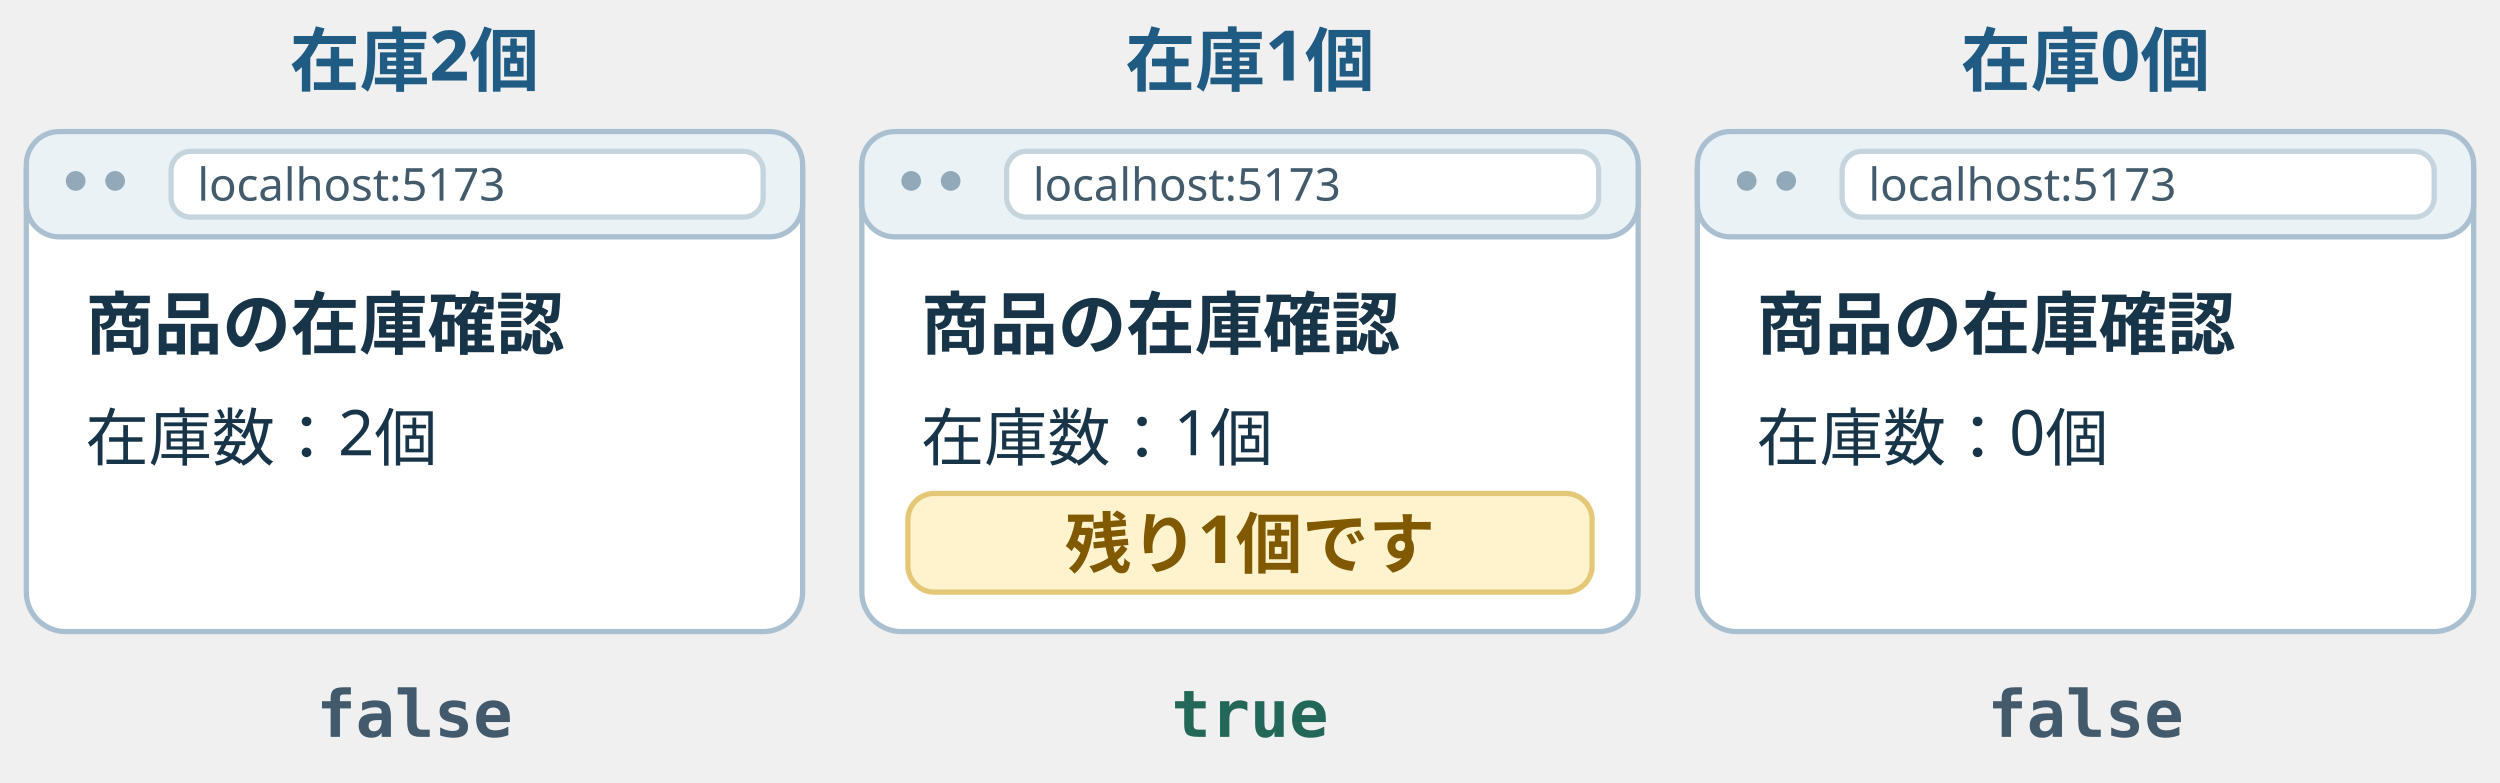
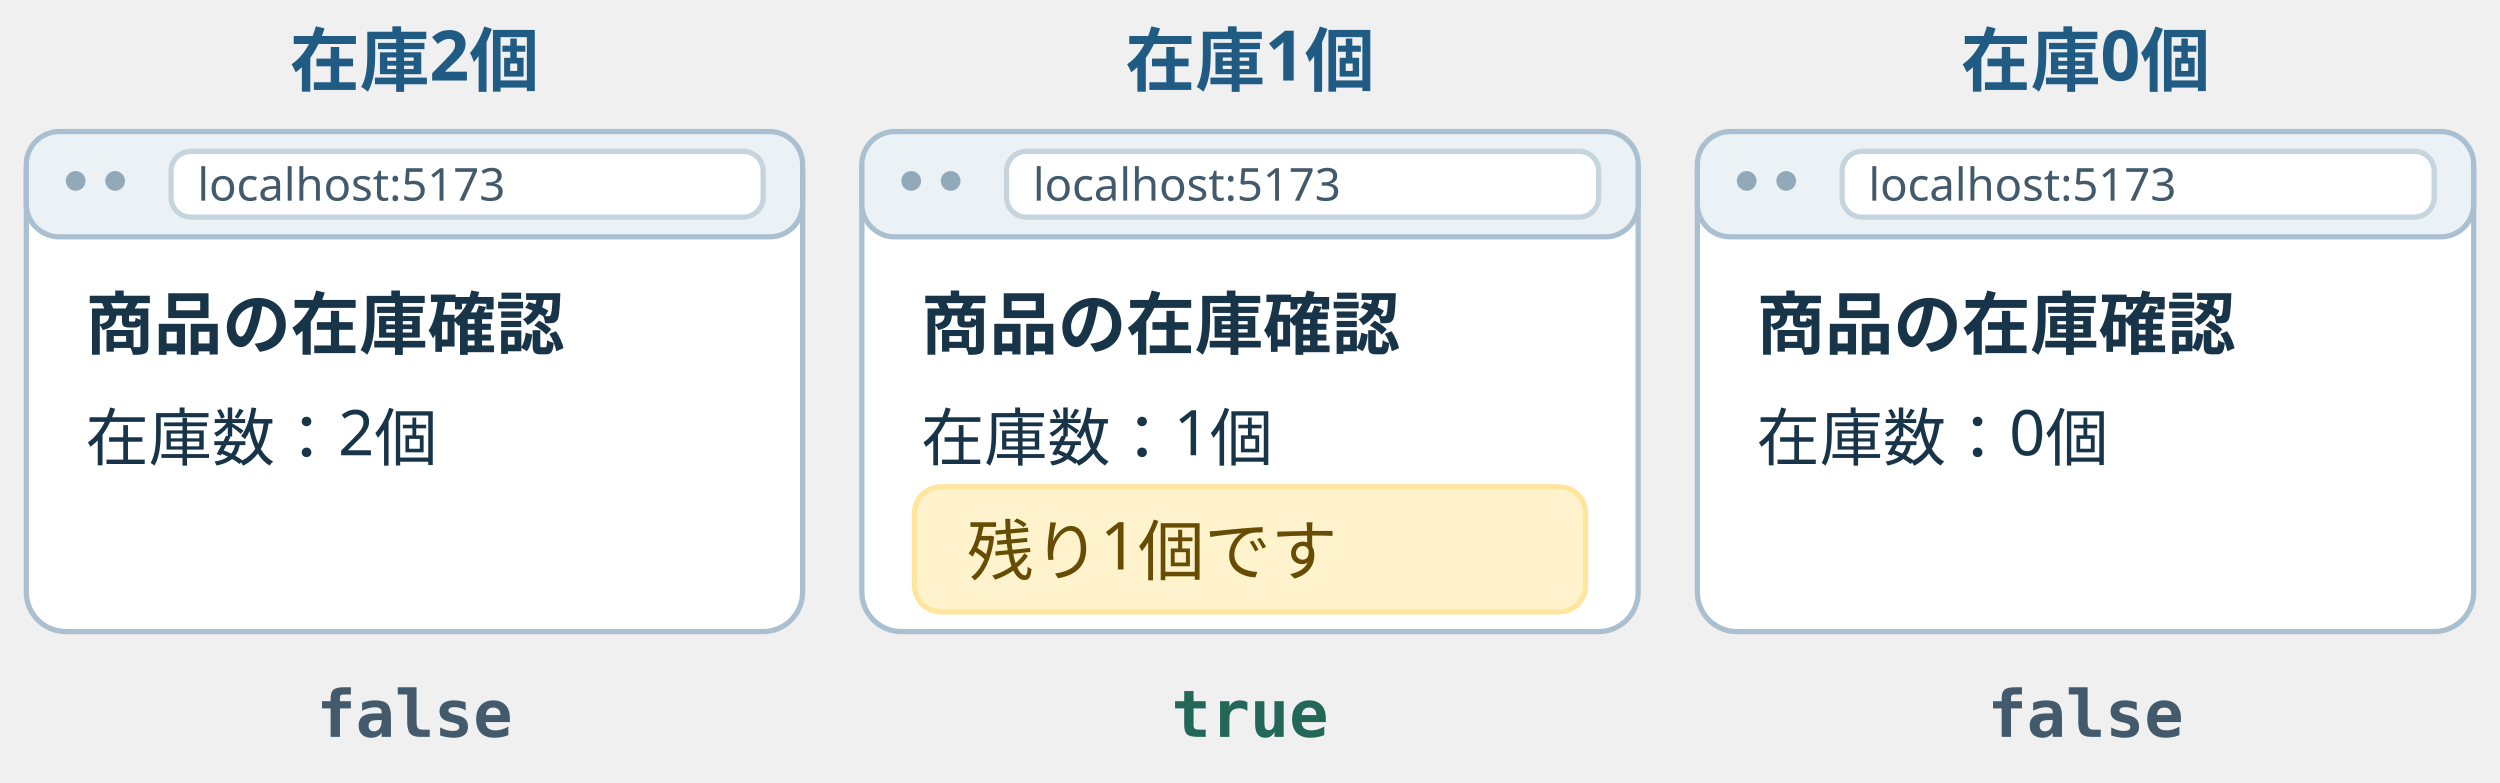
<svg xmlns="http://www.w3.org/2000/svg" width="380" height="119" viewBox="0 0 380 119">
  <text x="63" y="13" font-size="10.6" fill="#205b84" font-weight="700" text-anchor="middle" font-family="Meiryo, sans-serif">在庫2個</text>
  <rect x="4" y="20" width="118" height="76" rx="6" fill="#ffffff" stroke="#aabfcf" stroke-width="0.8" />
  <rect x="4" y="20" width="118" height="16" rx="5" fill="#ebf2f6" stroke="#aabfcf" stroke-width="0.8" />
  <rect x="10" y="26" width="3" height="3" rx="1.5" fill="#91a9b8" stroke="none" stroke-width="0.8" />
  <rect x="16" y="26" width="3" height="3" rx="1.5" fill="#91a9b8" stroke="none" stroke-width="0.8" />
  <rect x="26" y="23" width="90" height="10" rx="3" fill="#ffffff" stroke="#c6d4de" stroke-width="0.8" />
  <text x="30" y="30.5" font-size="6.9" fill="#425a6b" font-weight="400" text-anchor="start" font-family="Meiryo, sans-serif">localhost:5173</text>
  <text x="13" y="53" font-size="10.4" fill="#183449" font-weight="700" text-anchor="start" font-family="Meiryo, sans-serif">商品の在庫確認</text>
  <text x="13" y="70" font-size="9.6" fill="#183449" font-weight="400" text-anchor="start" font-family="Meiryo, sans-serif">在庫数：2個</text>
  <text x="63" y="112" font-size="9.9" fill="#425a6b" font-weight="700" text-anchor="middle" font-family="MS Gothic, monospace">false</text>
  <text x="190" y="13" font-size="10.6" fill="#205b84" font-weight="700" text-anchor="middle" font-family="Meiryo, sans-serif">在庫1個</text>
  <rect x="131" y="20" width="118" height="76" rx="6" fill="#ffffff" stroke="#aabfcf" stroke-width="0.8" />
  <rect x="131" y="20" width="118" height="16" rx="5" fill="#ebf2f6" stroke="#aabfcf" stroke-width="0.8" />
  <rect x="137" y="26" width="3" height="3" rx="1.5" fill="#91a9b8" stroke="none" stroke-width="0.8" />
  <rect x="143" y="26" width="3" height="3" rx="1.5" fill="#91a9b8" stroke="none" stroke-width="0.8" />
  <rect x="153" y="23" width="90" height="10" rx="3" fill="#ffffff" stroke="#c6d4de" stroke-width="0.8" />
  <text x="157" y="30.5" font-size="6.9" fill="#425a6b" font-weight="400" text-anchor="start" font-family="Meiryo, sans-serif">localhost:5173</text>
  <text x="140" y="53" font-size="10.4" fill="#183449" font-weight="700" text-anchor="start" font-family="Meiryo, sans-serif">商品の在庫確認</text>
  <text x="140" y="70" font-size="9.6" fill="#183449" font-weight="400" text-anchor="start" font-family="Meiryo, sans-serif">在庫数：1個</text>
  <text x="190" y="112" font-size="9.9" fill="#226757" font-weight="700" text-anchor="middle" font-family="MS Gothic, monospace">true</text>
-   <rect x="138" y="75" width="104" height="15" rx="4" fill="#fff3cd" stroke="#e4c777" stroke-width="0.8" />
-   <text x="190" y="86.3" font-size="10.1" fill="#805900" font-weight="700" text-anchor="middle" font-family="Meiryo, sans-serif">残り1個です</text>
+   <rect x="139" y="74" width="102" height="19" rx="4" fill="#fff3cd" stroke="#ffe69c" stroke-width="0.8" />
+   <text x="147" y="87.4" font-size="10.1" fill="#664d03" font-weight="400" text-anchor="start" font-family="Meiryo, sans-serif">残り1個です</text>
  <text x="317" y="13" font-size="10.6" fill="#205b84" font-weight="700" text-anchor="middle" font-family="Meiryo, sans-serif">在庫0個</text>
  <rect x="258" y="20" width="118" height="76" rx="6" fill="#ffffff" stroke="#aabfcf" stroke-width="0.8" />
  <rect x="258" y="20" width="118" height="16" rx="5" fill="#ebf2f6" stroke="#aabfcf" stroke-width="0.8" />
  <rect x="264" y="26" width="3" height="3" rx="1.5" fill="#91a9b8" stroke="none" stroke-width="0.8" />
  <rect x="270" y="26" width="3" height="3" rx="1.5" fill="#91a9b8" stroke="none" stroke-width="0.8" />
  <rect x="280" y="23" width="90" height="10" rx="3" fill="#ffffff" stroke="#c6d4de" stroke-width="0.8" />
  <text x="284" y="30.5" font-size="6.9" fill="#425a6b" font-weight="400" text-anchor="start" font-family="Meiryo, sans-serif">localhost:5173</text>
  <text x="267" y="53" font-size="10.4" fill="#183449" font-weight="700" text-anchor="start" font-family="Meiryo, sans-serif">商品の在庫確認</text>
  <text x="267" y="70" font-size="9.6" fill="#183449" font-weight="400" text-anchor="start" font-family="Meiryo, sans-serif">在庫数：0個</text>
  <text x="317" y="112" font-size="9.9" fill="#425a6b" font-weight="700" text-anchor="middle" font-family="MS Gothic, monospace">false</text>
</svg>
